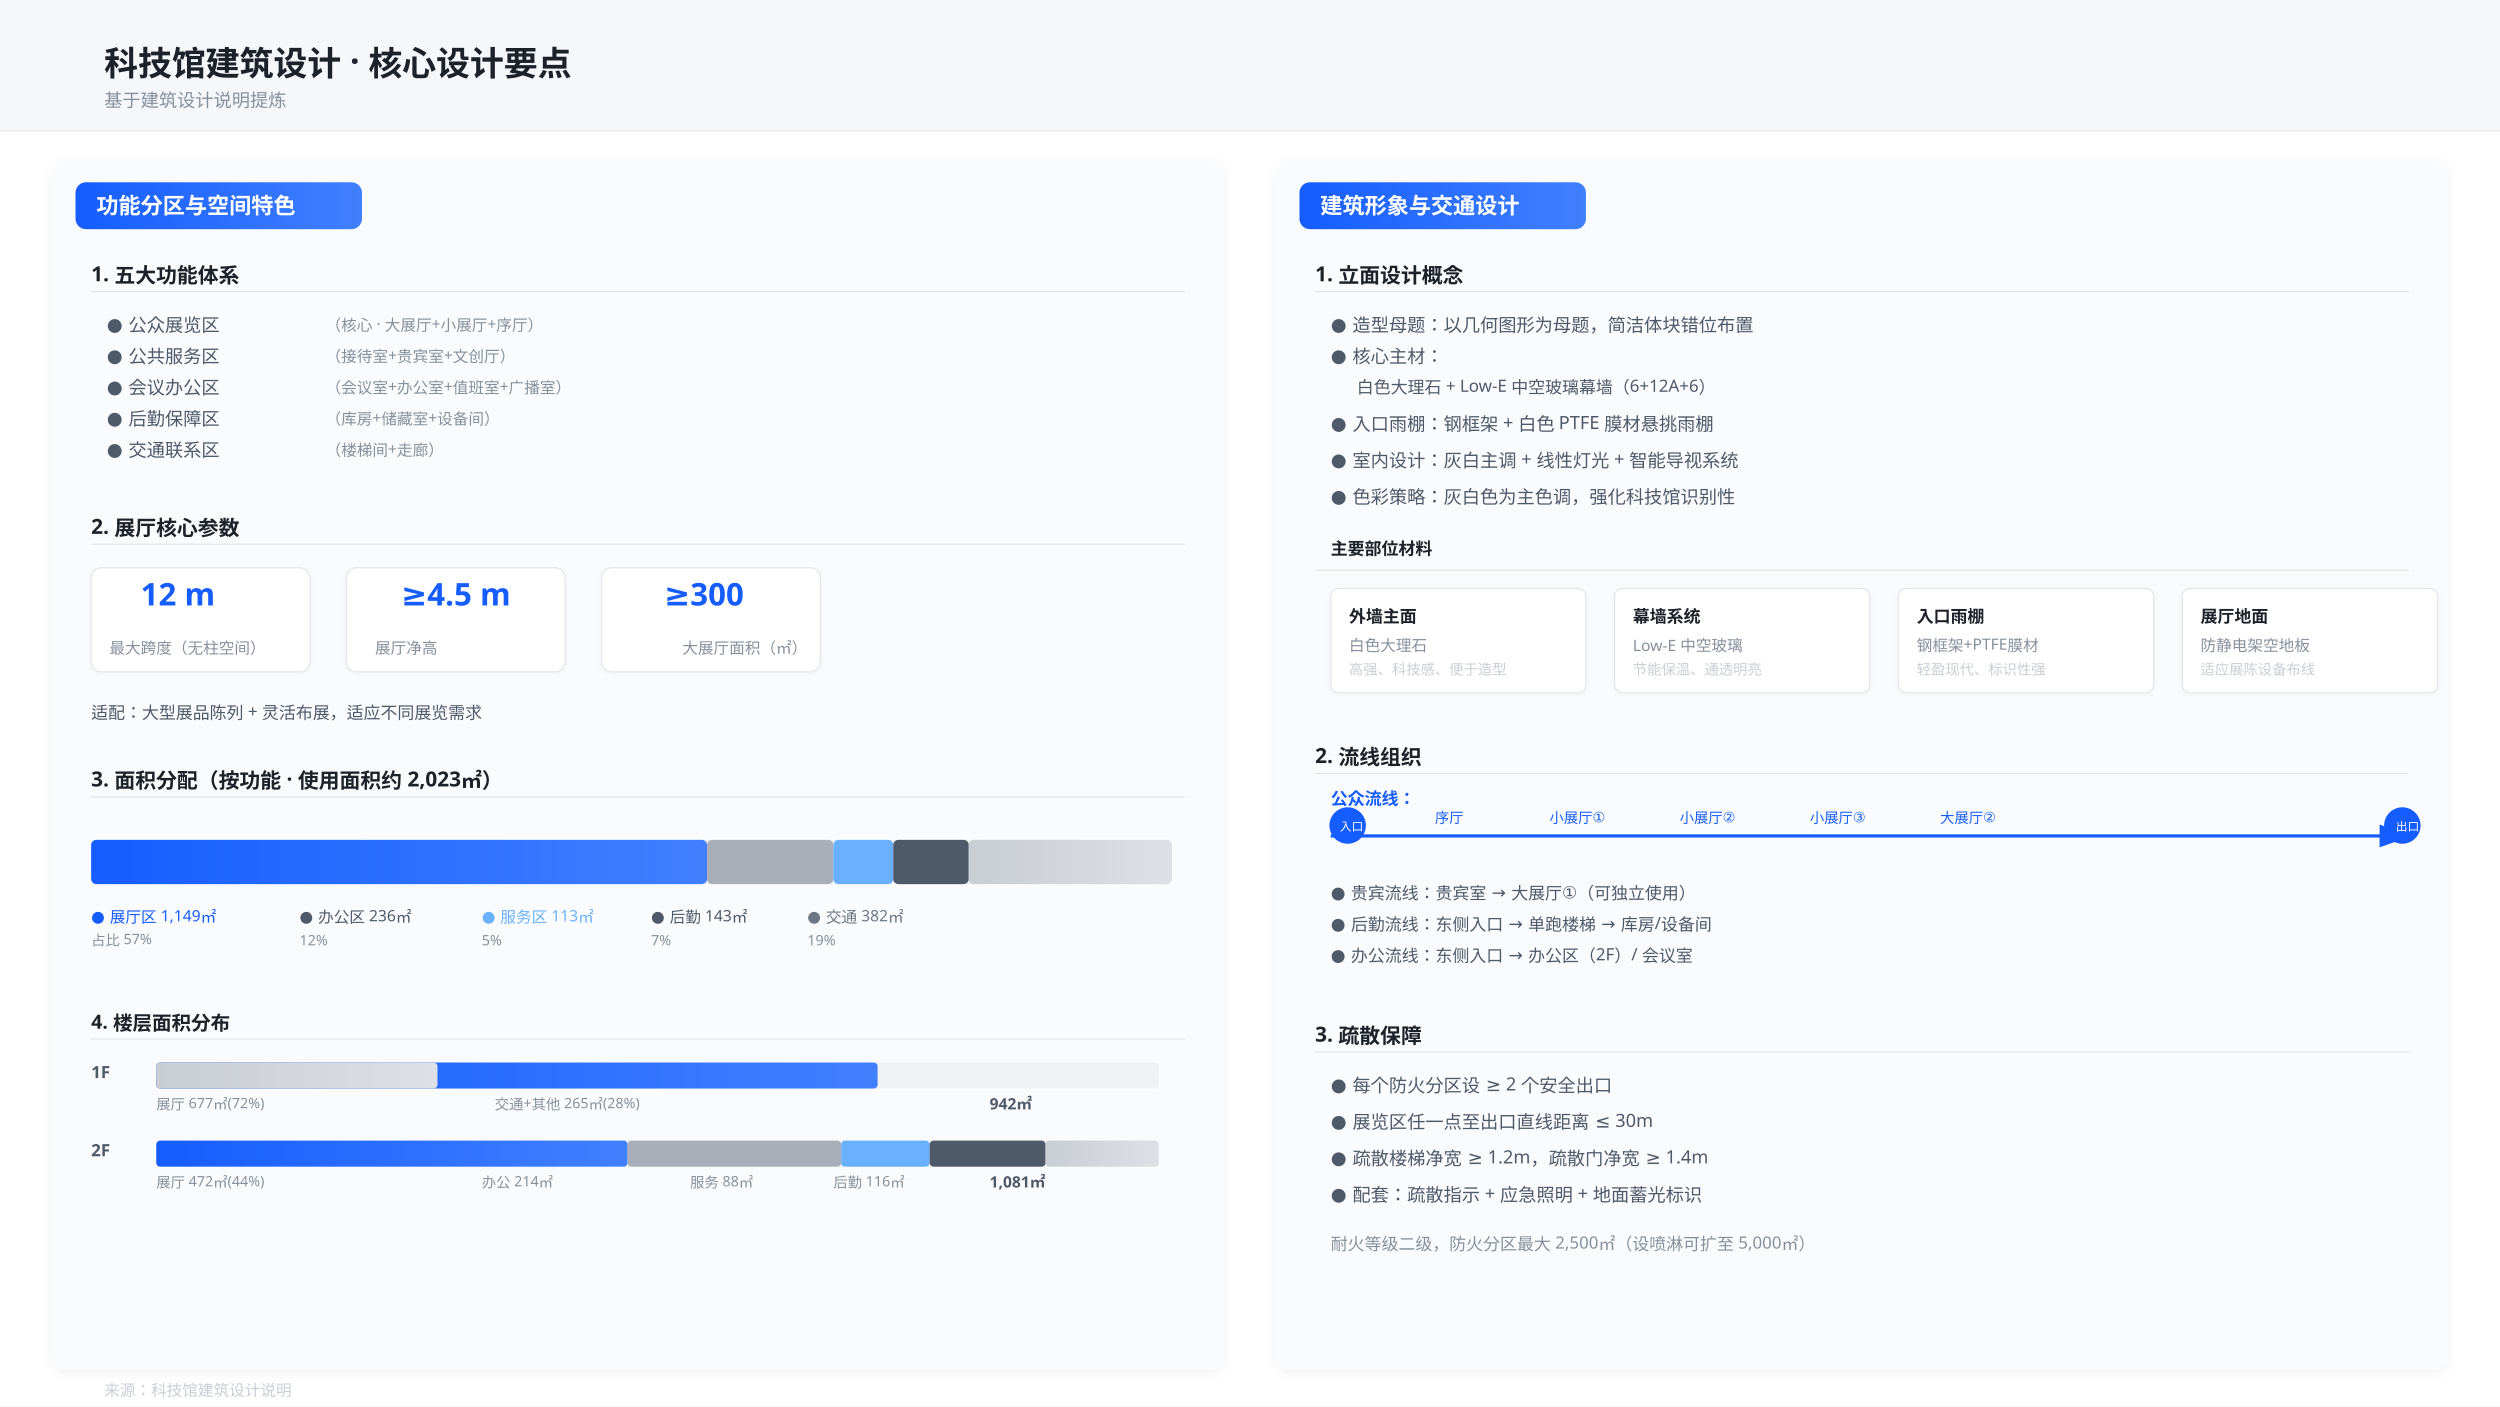
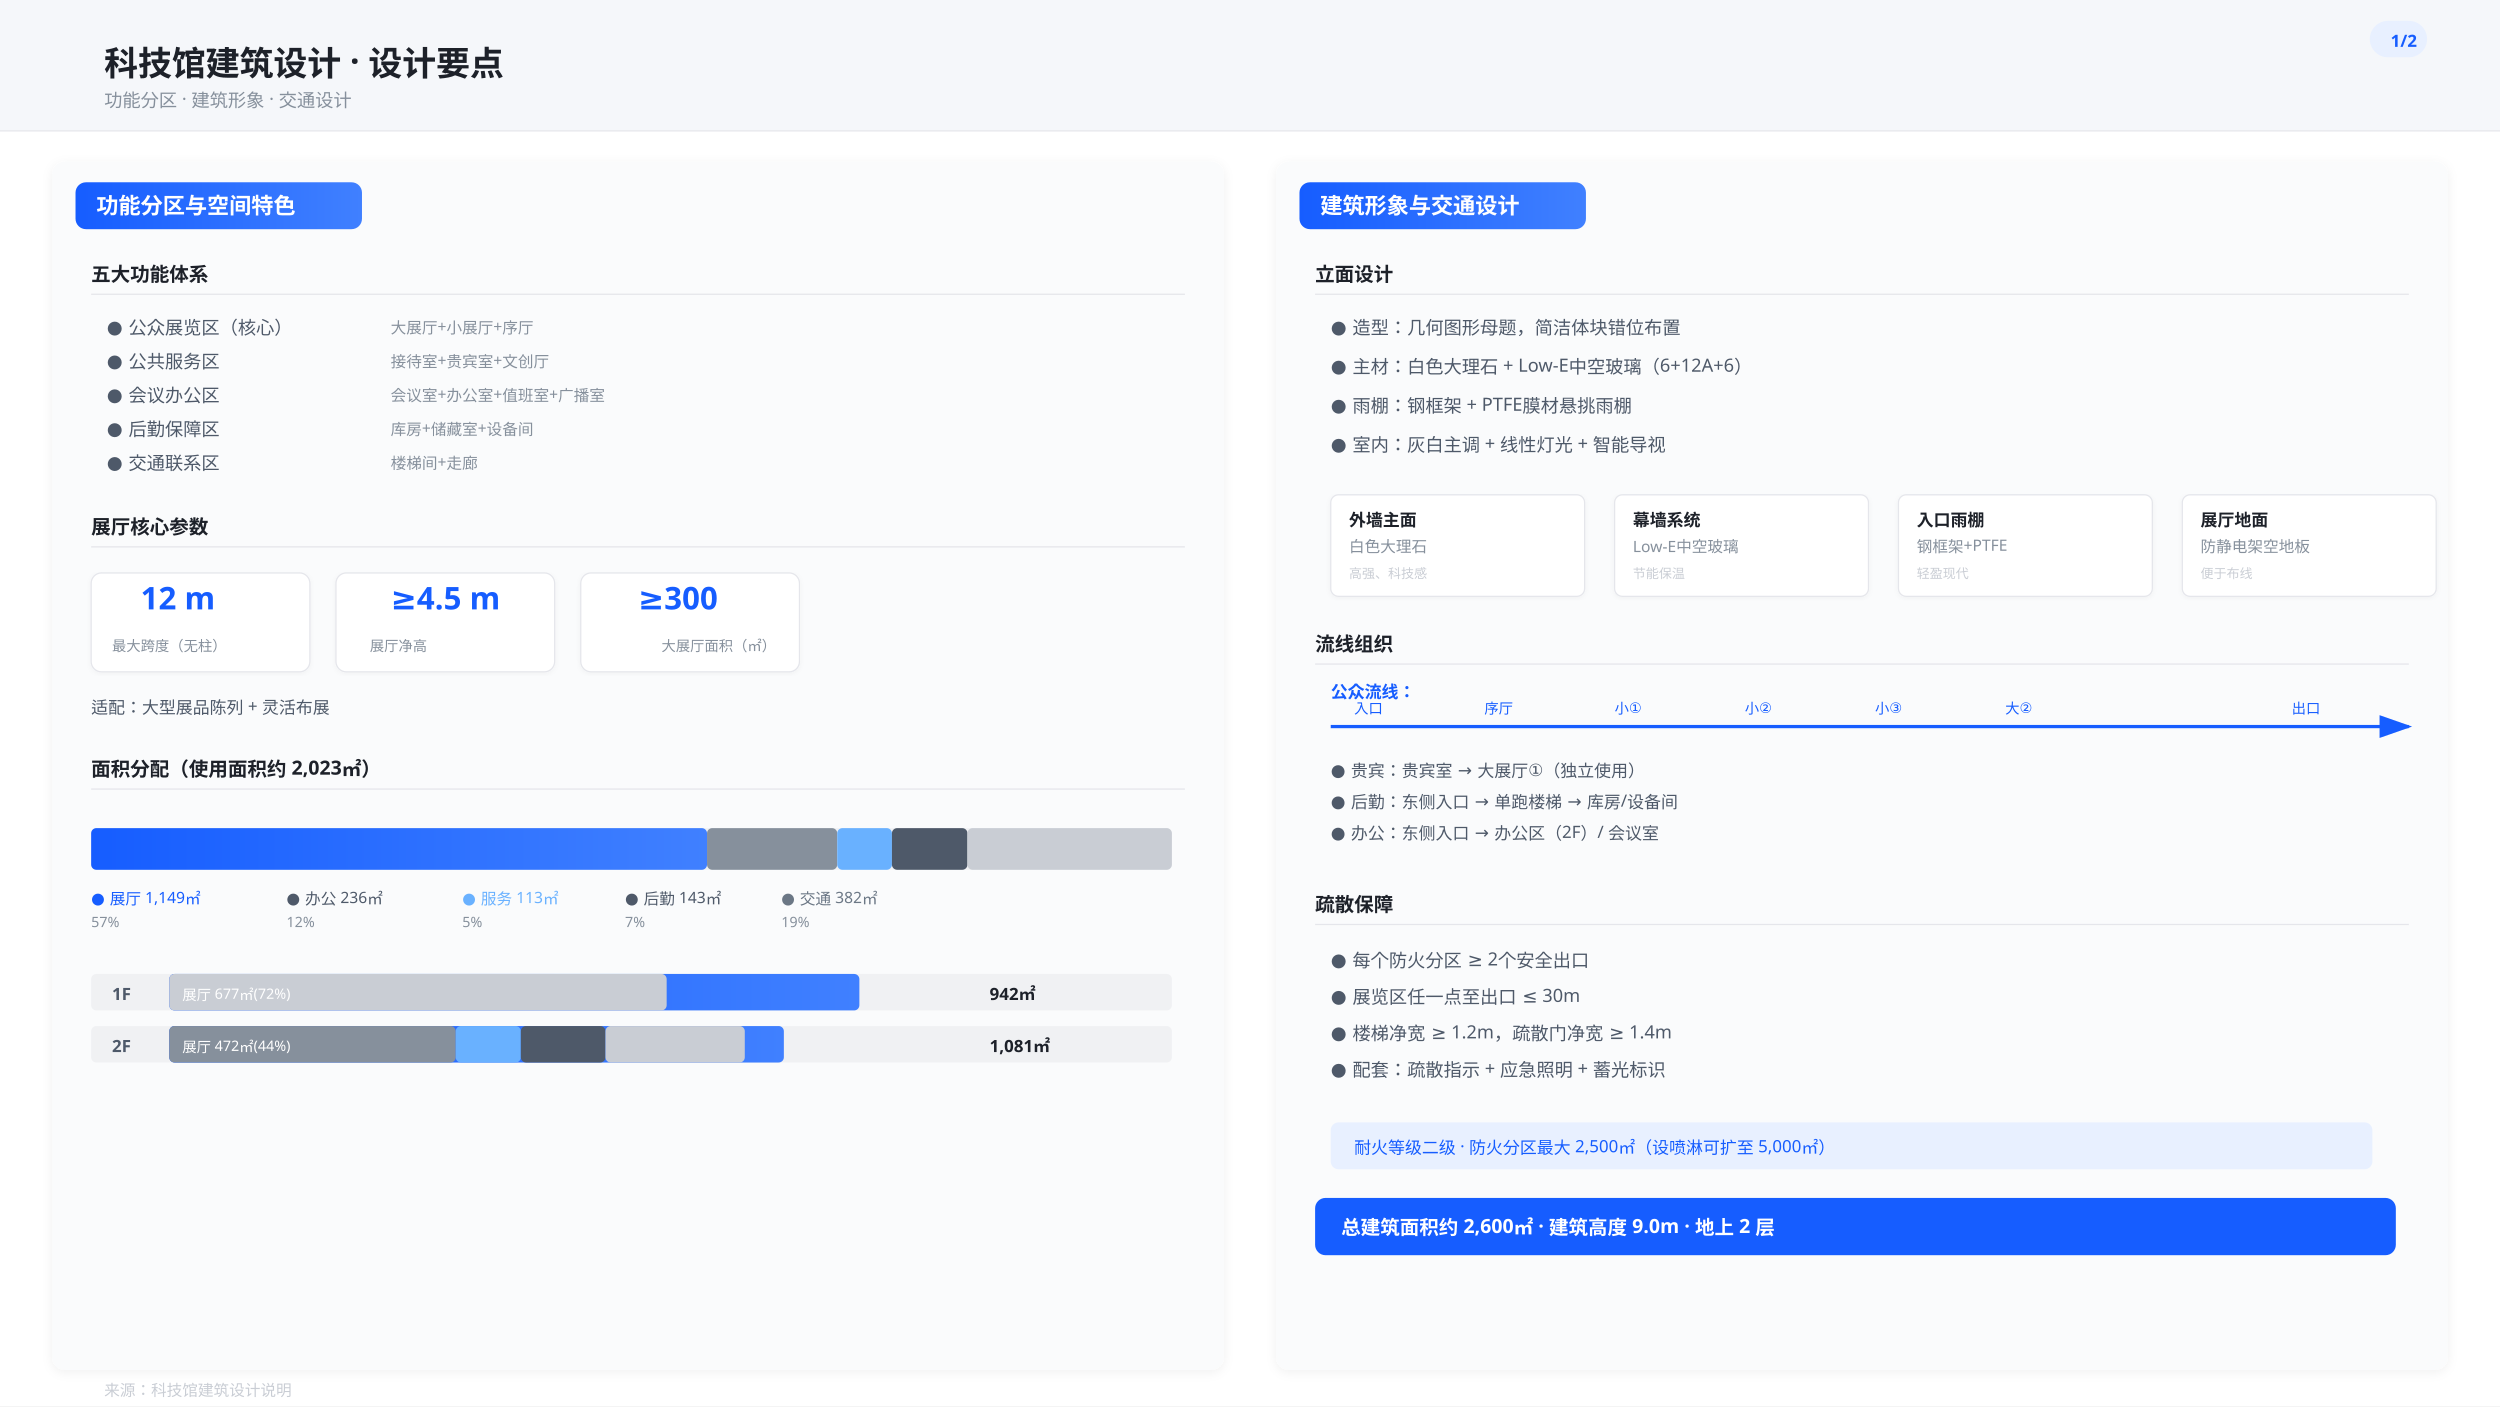
<svg xmlns="http://www.w3.org/2000/svg" width="1920" height="1080">
  <defs>
    <filter id="shadow" x="-2%" y="-2%" width="104%" height="106%">
      <feDropShadow dx="0" dy="2" stdDeviation="4" flood-color="#000" flood-opacity="0.06" />
    </filter>
    <filter id="shadow-light" x="-2%" y="-2%" width="104%" height="106%">
      <feDropShadow dx="0" dy="1" stdDeviation="2" flood-color="#000" flood-opacity="0.04" />
    </filter>
-     <marker id="arrow-blue" markerWidth="10" markerHeight="7" refX="9" refY="3.5" orient="auto">
-       <polygon points="0 0, 10 3.5, 0 7" fill="#165DFF" />
-     </marker>
-     <linearGradient id="header-grad" x1="0" y1="0" x2="1" y2="0">
+     <linearGradient id="hdr" x1="0" y1="0" x2="1" y2="0">
      <stop offset="0%" stop-color="#165DFF" />
      <stop offset="100%" stop-color="#4080FF" />
    </linearGradient>
    <linearGradient id="bar-exh" x1="0" y1="0" x2="1" y2="0">
      <stop offset="0%" stop-color="#165DFF" />
      <stop offset="100%" stop-color="#4080FF" />
    </linearGradient>
-     <linearGradient id="bar-tra" x1="0" y1="0" x2="1" y2="0">
-       <stop offset="0%" stop-color="#C9CDD4" />
-       <stop offset="100%" stop-color="#DDE0E5" />
-     </linearGradient>
+     <marker id="arrow" markerWidth="10" markerHeight="7" refX="9" refY="3.5" orient="auto">
+       <polygon points="0 0, 10 3.5, 0 7" fill="#165DFF" />
+     </marker>
  </defs>
  <rect width="1920" height="1080" fill="#FFFFFF" />
  <rect x="0" y="0" width="1920" height="100" fill="#F5F7FA" />
  <rect x="0" y="100" width="1920" height="1" fill="#E5E6EB" />
-   <text x="80" y="58" font-family="Microsoft YaHei, sans-serif" font-size="26" font-weight="bold" fill="#1D2129">科技馆建筑设计 · 核心设计要点</text>
-   <text x="80" y="82" font-family="Microsoft YaHei, sans-serif" font-size="14" fill="#86909C">基于建筑设计说明提炼</text>
+   <text x="80" y="58" font-family="Microsoft YaHei,sans-serif" font-size="26" font-weight="bold" fill="#1D2129">科技馆建筑设计 · 设计要点</text>
+   <text x="80" y="82" font-family="Microsoft YaHei,sans-serif" font-size="14" fill="#86909C">功能分区 · 建筑形象 · 交通设计</text>
+   <rect x="1820" y="16" width="44" height="28" rx="14" fill="#E8F0FF" />
+   <text x="1836" y="36" font-family="Microsoft YaHei,sans-serif" font-size="13" font-weight="bold" fill="#165DFF">1/2</text>
  <rect x="40" y="124" width="900" height="928" fill="#FAFBFC" rx="10" filter="url(#shadow)" />
-   <rect x="58" y="140" width="220" height="36" rx="8" fill="url(#header-grad)" />
-   <text x="74" y="164" font-family="Microsoft YaHei, sans-serif" font-size="17" font-weight="bold" fill="#FFFFFF">功能分区与空间特色</text>
-   <text x="70" y="216" font-family="Microsoft YaHei, sans-serif" font-size="16" font-weight="bold" fill="#1D2129">1. 五大功能体系</text>
-   <line x1="70" y1="224" x2="910" y2="224" stroke="#E5E6EB" stroke-width="1" />
-   <text x="82" y="254" font-family="Microsoft YaHei, sans-serif" font-size="14" fill="#4E5969">● 公众展览区</text>
-   <text x="250" y="254" font-family="Microsoft YaHei, sans-serif" font-size="12" fill="#86909C">（核心 · 大展厅+小展厅+序厅）</text>
-   <text x="82" y="278" font-family="Microsoft YaHei, sans-serif" font-size="14" fill="#4E5969">● 公共服务区</text>
-   <text x="250" y="278" font-family="Microsoft YaHei, sans-serif" font-size="12" fill="#86909C">（接待室+贵宾室+文创厅）</text>
-   <text x="82" y="302" font-family="Microsoft YaHei, sans-serif" font-size="14" fill="#4E5969">● 会议办公区</text>
-   <text x="250" y="302" font-family="Microsoft YaHei, sans-serif" font-size="12" fill="#86909C">（会议室+办公室+值班室+广播室）</text>
-   <text x="82" y="326" font-family="Microsoft YaHei, sans-serif" font-size="14" fill="#4E5969">● 后勤保障区</text>
-   <text x="250" y="326" font-family="Microsoft YaHei, sans-serif" font-size="12" fill="#86909C">（库房+储藏室+设备间）</text>
-   <text x="82" y="350" font-family="Microsoft YaHei, sans-serif" font-size="14" fill="#4E5969">● 交通联系区</text>
-   <text x="250" y="350" font-family="Microsoft YaHei, sans-serif" font-size="12" fill="#86909C">（楼梯间+走廊）</text>
-   <text x="70" y="410" font-family="Microsoft YaHei, sans-serif" font-size="16" font-weight="bold" fill="#1D2129">2. 展厅核心参数</text>
-   <line x1="70" y1="418" x2="910" y2="418" stroke="#E5E6EB" stroke-width="1" />
-   <rect x="70" y="436" width="168" height="80" rx="8" fill="#FFFFFF" filter="url(#shadow-light)" stroke="#E5E6EB" stroke-width="1" />
-   <text x="108" y="465" font-family="Microsoft YaHei, sans-serif" font-size="24" font-weight="bold" fill="#165DFF">12 m</text>
-   <text x="84" y="502" font-family="Microsoft YaHei, sans-serif" font-size="12" fill="#86909C">最大跨度（无柱空间）</text>
-   <rect x="266" y="436" width="168" height="80" rx="8" fill="#FFFFFF" filter="url(#shadow-light)" stroke="#E5E6EB" stroke-width="1" />
-   <text x="308" y="465" font-family="Microsoft YaHei, sans-serif" font-size="24" font-weight="bold" fill="#165DFF">≥4.5 m</text>
-   <text x="288" y="502" font-family="Microsoft YaHei, sans-serif" font-size="12" fill="#86909C">展厅净高</text>
-   <rect x="462" y="436" width="168" height="80" rx="8" fill="#FFFFFF" filter="url(#shadow-light)" stroke="#E5E6EB" stroke-width="1" />
-   <text x="510" y="465" font-family="Microsoft YaHei, sans-serif" font-size="24" font-weight="bold" fill="#165DFF">≥300</text>
-   <text x="524" y="502" font-family="Microsoft YaHei, sans-serif" font-size="12" fill="#86909C">大展厅面积（㎡）</text>
-   <text x="70" y="552" font-family="Microsoft YaHei, sans-serif" font-size="13" fill="#4E5969">适配：大型展品陈列 + 灵活布展，适应不同展览需求</text>
-   <text x="70" y="604" font-family="Microsoft YaHei, sans-serif" font-size="16" font-weight="bold" fill="#1D2129">3. 面积分配（按功能 · 使用面积约 2,023㎡）</text>
-   <line x1="70" y1="612" x2="910" y2="612" stroke="#E5E6EB" stroke-width="1" />
-   <rect x="70" y="645" width="830" height="34" rx="4" fill="#F0F1F3" />
-   <rect x="70" y="645" width="473" height="34" rx="4" fill="url(#bar-exh)" />
-   <rect x="543" y="645" width="97" height="34" rx="4" fill="#A9AEB8" />
-   <rect x="640" y="645" width="46" height="34" rx="4" fill="#69B1FF" />
-   <rect x="686" y="645" width="58" height="34" rx="4" fill="#4E5969" />
-   <rect x="744" y="645" width="156" height="34" rx="4" fill="url(#bar-tra)" />
-   <text x="70" y="708" font-family="Microsoft YaHei, sans-serif" font-size="12" fill="#165DFF">● 展厅区 1,149㎡</text>
-   <text x="70" y="726" font-family="Microsoft YaHei, sans-serif" font-size="11" fill="#86909C">占比 57%</text>
-   <text x="230" y="708" font-family="Microsoft YaHei, sans-serif" font-size="12" fill="#4E5969">● 办公区 236㎡</text>
-   <text x="230" y="726" font-family="Microsoft YaHei, sans-serif" font-size="11" fill="#86909C">12%</text>
-   <text x="370" y="708" font-family="Microsoft YaHei, sans-serif" font-size="12" fill="#69B1FF">● 服务区 113㎡</text>
-   <text x="370" y="726" font-family="Microsoft YaHei, sans-serif" font-size="11" fill="#86909C">5%</text>
-   <text x="500" y="708" font-family="Microsoft YaHei, sans-serif" font-size="12" fill="#4E5969">● 后勤 143㎡</text>
-   <text x="500" y="726" font-family="Microsoft YaHei, sans-serif" font-size="11" fill="#86909C">7%</text>
-   <text x="620" y="708" font-family="Microsoft YaHei, sans-serif" font-size="12" fill="#6B7785">● 交通 382㎡</text>
-   <text x="620" y="726" font-family="Microsoft YaHei, sans-serif" font-size="11" fill="#86909C">19%</text>
-   <text x="70" y="790" font-family="Microsoft YaHei, sans-serif" font-size="15" font-weight="bold" fill="#1D2129">4. 楼层面积分布</text>
-   <line x1="70" y1="798" x2="910" y2="798" stroke="#E5E6EB" stroke-width="1" />
-   <text x="70" y="828" font-family="Microsoft YaHei, sans-serif" font-size="13" font-weight="bold" fill="#4E5969">1F</text>
-   <rect x="120" y="816" width="770" height="20" rx="3" fill="#F0F1F3" />
-   <rect x="120" y="816" width="554" height="20" rx="3" fill="url(#bar-exh)" />
-   <rect x="120" y="816" width="216" height="20" rx="3" fill="url(#bar-tra)" />
-   <text x="120" y="852" font-family="Microsoft YaHei, sans-serif" font-size="11" fill="#86909C">展厅 677㎡(72%)</text>
-   <text x="380" y="852" font-family="Microsoft YaHei, sans-serif" font-size="11" fill="#86909C">交通+其他 265㎡(28%)</text>
-   <text x="760" y="852" font-family="Microsoft YaHei, sans-serif" font-size="12" font-weight="bold" fill="#4E5969">942㎡</text>
-   <text x="70" y="888" font-family="Microsoft YaHei, sans-serif" font-size="13" font-weight="bold" fill="#4E5969">2F</text>
-   <rect x="120" y="876" width="770" height="20" rx="3" fill="#F0F1F3" />
-   <rect x="120" y="876" width="362" height="20" rx="3" fill="url(#bar-exh)" />
-   <rect x="482" y="876" width="164" height="20" rx="3" fill="#A9AEB8" />
-   <rect x="646" y="876" width="68" height="20" rx="3" fill="#69B1FF" />
-   <rect x="714" y="876" width="89" height="20" rx="3" fill="#4E5969" />
-   <rect x="803" y="876" width="87" height="20" rx="3" fill="url(#bar-tra)" />
-   <text x="120" y="912" font-family="Microsoft YaHei, sans-serif" font-size="11" fill="#86909C">展厅 472㎡(44%)</text>
-   <text x="370" y="912" font-family="Microsoft YaHei, sans-serif" font-size="11" fill="#86909C">办公 214㎡</text>
-   <text x="530" y="912" font-family="Microsoft YaHei, sans-serif" font-size="11" fill="#86909C">服务 88㎡</text>
-   <text x="640" y="912" font-family="Microsoft YaHei, sans-serif" font-size="11" fill="#86909C">后勤 116㎡</text>
-   <text x="760" y="912" font-family="Microsoft YaHei, sans-serif" font-size="12" font-weight="bold" fill="#4E5969">1,081㎡</text>
+   <rect x="58" y="140" width="220" height="36" rx="8" fill="url(#hdr)" />
+   <text x="74" y="164" font-family="Microsoft YaHei,sans-serif" font-size="17" font-weight="bold" fill="#FFFFFF">功能分区与空间特色</text>
+   <text x="70" y="216" font-family="Microsoft YaHei,sans-serif" font-size="15" font-weight="bold" fill="#1D2129">五大功能体系</text>
+   <line x1="70" y1="226" x2="910" y2="226" stroke="#E5E6EB" stroke-width="1" />
+   <text x="82" y="256" font-family="Microsoft YaHei,sans-serif" font-size="14" fill="#4E5969">● 公众展览区（核心）</text>
+   <text x="300" y="256" font-family="Microsoft YaHei,sans-serif" font-size="12" fill="#86909C">大展厅+小展厅+序厅</text>
+   <text x="82" y="282" font-family="Microsoft YaHei,sans-serif" font-size="14" fill="#4E5969">● 公共服务区</text>
+   <text x="300" y="282" font-family="Microsoft YaHei,sans-serif" font-size="12" fill="#86909C">接待室+贵宾室+文创厅</text>
+   <text x="82" y="308" font-family="Microsoft YaHei,sans-serif" font-size="14" fill="#4E5969">● 会议办公区</text>
+   <text x="300" y="308" font-family="Microsoft YaHei,sans-serif" font-size="12" fill="#86909C">会议室+办公室+值班室+广播室</text>
+   <text x="82" y="334" font-family="Microsoft YaHei,sans-serif" font-size="14" fill="#4E5969">● 后勤保障区</text>
+   <text x="300" y="334" font-family="Microsoft YaHei,sans-serif" font-size="12" fill="#86909C">库房+储藏室+设备间</text>
+   <text x="82" y="360" font-family="Microsoft YaHei,sans-serif" font-size="14" fill="#4E5969">● 交通联系区</text>
+   <text x="300" y="360" font-family="Microsoft YaHei,sans-serif" font-size="12" fill="#86909C">楼梯间+走廊</text>
+   <text x="70" y="410" font-family="Microsoft YaHei,sans-serif" font-size="15" font-weight="bold" fill="#1D2129">展厅核心参数</text>
+   <line x1="70" y1="420" x2="910" y2="420" stroke="#E5E6EB" stroke-width="1" />
+   <rect x="70" y="440" width="168" height="76" rx="8" fill="#FFFFFF" filter="url(#shadow-light)" stroke="#E5E6EB" stroke-width="1" />
+   <text x="108" y="468" font-family="Microsoft YaHei,sans-serif" font-size="24" font-weight="bold" fill="#165DFF">12 m</text>
+   <text x="86" y="500" font-family="Microsoft YaHei,sans-serif" font-size="11" fill="#86909C">最大跨度（无柱）</text>
+   <rect x="258" y="440" width="168" height="76" rx="8" fill="#FFFFFF" filter="url(#shadow-light)" stroke="#E5E6EB" stroke-width="1" />
+   <text x="300" y="468" font-family="Microsoft YaHei,sans-serif" font-size="24" font-weight="bold" fill="#165DFF">≥4.5 m</text>
+   <text x="284" y="500" font-family="Microsoft YaHei,sans-serif" font-size="11" fill="#86909C">展厅净高</text>
+   <rect x="446" y="440" width="168" height="76" rx="8" fill="#FFFFFF" filter="url(#shadow-light)" stroke="#E5E6EB" stroke-width="1" />
+   <text x="490" y="468" font-family="Microsoft YaHei,sans-serif" font-size="24" font-weight="bold" fill="#165DFF">≥300</text>
+   <text x="508" y="500" font-family="Microsoft YaHei,sans-serif" font-size="11" fill="#86909C">大展厅面积（㎡）</text>
+   <text x="70" y="548" font-family="Microsoft YaHei,sans-serif" font-size="13" fill="#4E5969">适配：大型展品陈列 + 灵活布展</text>
+   <text x="70" y="596" font-family="Microsoft YaHei,sans-serif" font-size="15" font-weight="bold" fill="#1D2129">面积分配（使用面积约 2,023㎡）</text>
+   <line x1="70" y1="606" x2="910" y2="606" stroke="#E5E6EB" stroke-width="1" />
+   <rect x="70" y="636" width="830" height="32" rx="4" fill="#F0F1F3" />
+   <rect x="70" y="636" width="473" height="32" rx="4" fill="url(#bar-exh)" />
+   <rect x="543" y="636" width="100" height="32" rx="4" fill="#86909C" />
+   <rect x="643" y="636" width="42" height="32" rx="4" fill="#69B1FF" />
+   <rect x="685" y="636" width="58" height="32" rx="4" fill="#4E5969" />
+   <rect x="743" y="636" width="157" height="32" rx="4" fill="#C9CDD4" />
+   <text x="70" y="694" font-family="Microsoft YaHei,sans-serif" font-size="12" fill="#165DFF">● 展厅 1,149㎡</text>
+   <text x="70" y="712" font-family="Microsoft YaHei,sans-serif" font-size="11" fill="#86909C">57%</text>
+   <text x="220" y="694" font-family="Microsoft YaHei,sans-serif" font-size="12" fill="#4E5969">● 办公 236㎡</text>
+   <text x="220" y="712" font-family="Microsoft YaHei,sans-serif" font-size="11" fill="#86909C">12%</text>
+   <text x="355" y="694" font-family="Microsoft YaHei,sans-serif" font-size="12" fill="#69B1FF">● 服务 113㎡</text>
+   <text x="355" y="712" font-family="Microsoft YaHei,sans-serif" font-size="11" fill="#86909C">5%</text>
+   <text x="480" y="694" font-family="Microsoft YaHei,sans-serif" font-size="12" fill="#4E5969">● 后勤 143㎡</text>
+   <text x="480" y="712" font-family="Microsoft YaHei,sans-serif" font-size="11" fill="#86909C">7%</text>
+   <text x="600" y="694" font-family="Microsoft YaHei,sans-serif" font-size="12" fill="#6B7785">● 交通 382㎡</text>
+   <text x="600" y="712" font-family="Microsoft YaHei,sans-serif" font-size="11" fill="#86909C">19%</text>
+   <rect x="70" y="748" width="830" height="28" rx="4" fill="#F0F1F3" />
+   <text x="86" y="768" font-family="Microsoft YaHei,sans-serif" font-size="13" font-weight="bold" fill="#4E5969">1F</text>
+   <rect x="130" y="748" width="530" height="28" rx="4" fill="url(#bar-exh)" />
+   <rect x="130" y="748" width="382" height="28" rx="4" fill="#C9CDD4" />
+   <text x="140" y="768" font-family="Microsoft YaHei,sans-serif" font-size="11" fill="#FFFFFF">展厅 677㎡(72%)</text>
+   <text x="760" y="768" font-family="Microsoft YaHei,sans-serif" font-size="13" font-weight="bold" fill="#1D2129">942㎡</text>
+   <rect x="70" y="788" width="830" height="28" rx="4" fill="#F0F1F3" />
+   <text x="86" y="808" font-family="Microsoft YaHei,sans-serif" font-size="13" font-weight="bold" fill="#4E5969">2F</text>
+   <rect x="130" y="788" width="472" height="28" rx="4" fill="url(#bar-exh)" />
+   <rect x="130" y="788" width="220" height="28" rx="4" fill="#86909C" />
+   <rect x="350" y="788" width="50" height="28" rx="4" fill="#69B1FF" />
+   <rect x="400" y="788" width="65" height="28" rx="4" fill="#4E5969" />
+   <rect x="465" y="788" width="107" height="28" rx="4" fill="#C9CDD4" />
+   <text x="140" y="808" font-family="Microsoft YaHei,sans-serif" font-size="11" fill="#FFFFFF">展厅 472㎡(44%)</text>
+   <text x="760" y="808" font-family="Microsoft YaHei,sans-serif" font-size="13" font-weight="bold" fill="#1D2129">1,081㎡</text>
  <rect x="980" y="124" width="900" height="928" fill="#FAFBFC" rx="10" filter="url(#shadow)" />
-   <rect x="998" y="140" width="220" height="36" rx="8" fill="url(#header-grad)" />
-   <text x="1014" y="164" font-family="Microsoft YaHei, sans-serif" font-size="17" font-weight="bold" fill="#FFFFFF">建筑形象与交通设计</text>
-   <text x="1010" y="216" font-family="Microsoft YaHei, sans-serif" font-size="16" font-weight="bold" fill="#1D2129">1. 立面设计概念</text>
-   <line x1="1010" y1="224" x2="1850" y2="224" stroke="#E5E6EB" stroke-width="1" />
-   <text x="1022" y="254" font-family="Microsoft YaHei, sans-serif" font-size="14" fill="#4E5969">● 造型母题：以几何图形为母题，简洁体块错位布置</text>
-   <text x="1022" y="278" font-family="Microsoft YaHei, sans-serif" font-size="14" fill="#4E5969">● 核心主材：</text>
-   <text x="1042" y="302" font-family="Microsoft YaHei, sans-serif" font-size="13" fill="#4E5969">白色大理石 + Low-E 中空玻璃幕墙（6+12A+6）</text>
-   <text x="1022" y="330" font-family="Microsoft YaHei, sans-serif" font-size="14" fill="#4E5969">● 入口雨棚：钢框架 + 白色 PTFE 膜材悬挑雨棚</text>
-   <text x="1022" y="358" font-family="Microsoft YaHei, sans-serif" font-size="14" fill="#4E5969">● 室内设计：灰白主调 + 线性灯光 + 智能导视系统</text>
-   <text x="1022" y="386" font-family="Microsoft YaHei, sans-serif" font-size="14" fill="#4E5969">● 色彩策略：灰白色为主色调，强化科技馆识别性</text>
-   <text x="1022" y="426" font-family="Microsoft YaHei, sans-serif" font-size="13" font-weight="bold" fill="#1D2129">主要部位材料</text>
-   <line x1="1010" y1="438" x2="1850" y2="438" stroke="#E5E6EB" stroke-width="1" />
-   <rect x="1022" y="452" width="196" height="80" rx="6" fill="#FFFFFF" stroke="#E5E6EB" stroke-width="1" filter="url(#shadow-light)" />
-   <text x="1036" y="478" font-family="Microsoft YaHei, sans-serif" font-size="13" font-weight="bold" fill="#1D2129">外墙主面</text>
-   <text x="1036" y="500" font-family="Microsoft YaHei, sans-serif" font-size="12" fill="#86909C">白色大理石</text>
-   <text x="1036" y="518" font-family="Microsoft YaHei, sans-serif" font-size="11" fill="#C9CDD4">高强、科技感、便于造型</text>
-   <rect x="1240" y="452" width="196" height="80" rx="6" fill="#FFFFFF" stroke="#E5E6EB" stroke-width="1" filter="url(#shadow-light)" />
-   <text x="1254" y="478" font-family="Microsoft YaHei, sans-serif" font-size="13" font-weight="bold" fill="#1D2129">幕墙系统</text>
-   <text x="1254" y="500" font-family="Microsoft YaHei, sans-serif" font-size="12" fill="#86909C">Low-E 中空玻璃</text>
-   <text x="1254" y="518" font-family="Microsoft YaHei, sans-serif" font-size="11" fill="#C9CDD4">节能保温、通透明亮</text>
-   <rect x="1458" y="452" width="196" height="80" rx="6" fill="#FFFFFF" stroke="#E5E6EB" stroke-width="1" filter="url(#shadow-light)" />
-   <text x="1472" y="478" font-family="Microsoft YaHei, sans-serif" font-size="13" font-weight="bold" fill="#1D2129">入口雨棚</text>
-   <text x="1472" y="500" font-family="Microsoft YaHei, sans-serif" font-size="12" fill="#86909C">钢框架+PTFE膜材</text>
-   <text x="1472" y="518" font-family="Microsoft YaHei, sans-serif" font-size="11" fill="#C9CDD4">轻盈现代、标识性强</text>
-   <rect x="1676" y="452" width="196" height="80" rx="6" fill="#FFFFFF" stroke="#E5E6EB" stroke-width="1" filter="url(#shadow-light)" />
-   <text x="1690" y="478" font-family="Microsoft YaHei, sans-serif" font-size="13" font-weight="bold" fill="#1D2129">展厅地面</text>
-   <text x="1690" y="500" font-family="Microsoft YaHei, sans-serif" font-size="12" fill="#86909C">防静电架空地板</text>
-   <text x="1690" y="518" font-family="Microsoft YaHei, sans-serif" font-size="11" fill="#C9CDD4">适应展陈设备布线</text>
-   <text x="1010" y="586" font-family="Microsoft YaHei, sans-serif" font-size="16" font-weight="bold" fill="#1D2129">2. 流线组织</text>
-   <line x1="1010" y1="594" x2="1850" y2="594" stroke="#E5E6EB" stroke-width="1" />
-   <text x="1022" y="618" font-family="Microsoft YaHei, sans-serif" font-size="13" font-weight="bold" fill="#165DFF">公众流线：</text>
-   <path d="M1022 642 L1850 642" stroke="#165DFF" stroke-width="2.5" marker-end="url(#arrow-blue)" />
-   <circle cx="1035" cy="634" r="14" fill="#165DFF" />
-   <text x="1029" y="638" font-family="Microsoft YaHei, sans-serif" font-size="9" fill="#FFFFFF">入口</text>
-   <text x="1102" y="632" font-family="Microsoft YaHei, sans-serif" font-size="11" fill="#165DFF">序厅</text>
-   <text x="1190" y="632" font-family="Microsoft YaHei, sans-serif" font-size="11" fill="#165DFF">小展厅①</text>
-   <text x="1290" y="632" font-family="Microsoft YaHei, sans-serif" font-size="11" fill="#165DFF">小展厅②</text>
-   <text x="1390" y="632" font-family="Microsoft YaHei, sans-serif" font-size="11" fill="#165DFF">小展厅③</text>
-   <text x="1490" y="632" font-family="Microsoft YaHei, sans-serif" font-size="11" fill="#165DFF">大展厅②</text>
-   <circle cx="1845" cy="634" r="14" fill="#165DFF" />
-   <text x="1840" y="638" font-family="Microsoft YaHei, sans-serif" font-size="9" fill="#FFFFFF">出口</text>
-   <text x="1022" y="690" font-family="Microsoft YaHei, sans-serif" font-size="13" fill="#4E5969">● 贵宾流线：贵宾室 → 大展厅①（可独立使用）</text>
-   <text x="1022" y="714" font-family="Microsoft YaHei, sans-serif" font-size="13" fill="#4E5969">● 后勤流线：东侧入口 → 单跑楼梯 → 库房/设备间</text>
-   <text x="1022" y="738" font-family="Microsoft YaHei, sans-serif" font-size="13" fill="#4E5969">● 办公流线：东侧入口 → 办公区（2F）/ 会议室</text>
-   <text x="1010" y="800" font-family="Microsoft YaHei, sans-serif" font-size="16" font-weight="bold" fill="#1D2129">3. 疏散保障</text>
-   <line x1="1010" y1="808" x2="1850" y2="808" stroke="#E5E6EB" stroke-width="1" />
-   <text x="1022" y="838" font-family="Microsoft YaHei, sans-serif" font-size="14" fill="#4E5969">● 每个防火分区设 ≥ 2 个安全出口</text>
-   <text x="1022" y="866" font-family="Microsoft YaHei, sans-serif" font-size="14" fill="#4E5969">● 展览区任一点至出口直线距离 ≤ 30m</text>
-   <text x="1022" y="894" font-family="Microsoft YaHei, sans-serif" font-size="14" fill="#4E5969">● 疏散楼梯净宽 ≥ 1.2m，疏散门净宽 ≥ 1.4m</text>
-   <text x="1022" y="922" font-family="Microsoft YaHei, sans-serif" font-size="14" fill="#4E5969">● 配套：疏散指示 + 应急照明 + 地面蓄光标识</text>
-   <text x="1022" y="960" font-family="Microsoft YaHei, sans-serif" font-size="13" fill="#86909C">耐火等级二级，防火分区最大 2,500㎡（设喷淋可扩至 5,000㎡）</text>
-   <text x="80" y="1072" font-family="Microsoft YaHei, sans-serif" font-size="12" fill="#C9CDD4">来源：科技馆建筑设计说明</text>
+   <rect x="998" y="140" width="220" height="36" rx="8" fill="url(#hdr)" />
+   <text x="1014" y="164" font-family="Microsoft YaHei,sans-serif" font-size="17" font-weight="bold" fill="#FFFFFF">建筑形象与交通设计</text>
+   <text x="1010" y="216" font-family="Microsoft YaHei,sans-serif" font-size="15" font-weight="bold" fill="#1D2129">立面设计</text>
+   <line x1="1010" y1="226" x2="1850" y2="226" stroke="#E5E6EB" stroke-width="1" />
+   <text x="1022" y="256" font-family="Microsoft YaHei,sans-serif" font-size="14" fill="#4E5969">● 造型：几何图形母题，简洁体块错位布置</text>
+   <text x="1022" y="286" font-family="Microsoft YaHei,sans-serif" font-size="14" fill="#4E5969">● 主材：白色大理石 + Low-E中空玻璃（6+12A+6）</text>
+   <text x="1022" y="316" font-family="Microsoft YaHei,sans-serif" font-size="14" fill="#4E5969">● 雨棚：钢框架 + PTFE膜材悬挑雨棚</text>
+   <text x="1022" y="346" font-family="Microsoft YaHei,sans-serif" font-size="14" fill="#4E5969">● 室内：灰白主调 + 线性灯光 + 智能导视</text>
+   <rect x="1022" y="380" width="195" height="78" rx="6" fill="#FFFFFF" stroke="#E5E6EB" stroke-width="1" filter="url(#shadow-light)" />
+   <text x="1036" y="404" font-family="Microsoft YaHei,sans-serif" font-size="13" font-weight="bold" fill="#1D2129">外墙主面</text>
+   <text x="1036" y="424" font-family="Microsoft YaHei,sans-serif" font-size="12" fill="#86909C">白色大理石</text>
+   <text x="1036" y="444" font-family="Microsoft YaHei,sans-serif" font-size="10" fill="#C9CDD4">高强、科技感</text>
+   <rect x="1240" y="380" width="195" height="78" rx="6" fill="#FFFFFF" stroke="#E5E6EB" stroke-width="1" filter="url(#shadow-light)" />
+   <text x="1254" y="404" font-family="Microsoft YaHei,sans-serif" font-size="13" font-weight="bold" fill="#1D2129">幕墙系统</text>
+   <text x="1254" y="424" font-family="Microsoft YaHei,sans-serif" font-size="12" fill="#86909C">Low-E中空玻璃</text>
+   <text x="1254" y="444" font-family="Microsoft YaHei,sans-serif" font-size="10" fill="#C9CDD4">节能保温</text>
+   <rect x="1458" y="380" width="195" height="78" rx="6" fill="#FFFFFF" stroke="#E5E6EB" stroke-width="1" filter="url(#shadow-light)" />
+   <text x="1472" y="404" font-family="Microsoft YaHei,sans-serif" font-size="13" font-weight="bold" fill="#1D2129">入口雨棚</text>
+   <text x="1472" y="424" font-family="Microsoft YaHei,sans-serif" font-size="12" fill="#86909C">钢框架+PTFE</text>
+   <text x="1472" y="444" font-family="Microsoft YaHei,sans-serif" font-size="10" fill="#C9CDD4">轻盈现代</text>
+   <rect x="1676" y="380" width="195" height="78" rx="6" fill="#FFFFFF" stroke="#E5E6EB" stroke-width="1" filter="url(#shadow-light)" />
+   <text x="1690" y="404" font-family="Microsoft YaHei,sans-serif" font-size="13" font-weight="bold" fill="#1D2129">展厅地面</text>
+   <text x="1690" y="424" font-family="Microsoft YaHei,sans-serif" font-size="12" fill="#86909C">防静电架空地板</text>
+   <text x="1690" y="444" font-family="Microsoft YaHei,sans-serif" font-size="10" fill="#C9CDD4">便于布线</text>
+   <text x="1010" y="500" font-family="Microsoft YaHei,sans-serif" font-size="15" font-weight="bold" fill="#1D2129">流线组织</text>
+   <line x1="1010" y1="510" x2="1850" y2="510" stroke="#E5E6EB" stroke-width="1" />
+   <text x="1022" y="536" font-family="Microsoft YaHei,sans-serif" font-size="13" font-weight="bold" fill="#165DFF">公众流线：</text>
+   <path d="M1022 558 L1850 558" stroke="#165DFF" stroke-width="2.5" marker-end="url(#arrow)" />
+   <text x="1040" y="548" font-family="Microsoft YaHei,sans-serif" font-size="11" fill="#165DFF">入口</text>
+   <text x="1140" y="548" font-family="Microsoft YaHei,sans-serif" font-size="11" fill="#165DFF">序厅</text>
+   <text x="1240" y="548" font-family="Microsoft YaHei,sans-serif" font-size="11" fill="#165DFF">小①</text>
+   <text x="1340" y="548" font-family="Microsoft YaHei,sans-serif" font-size="11" fill="#165DFF">小②</text>
+   <text x="1440" y="548" font-family="Microsoft YaHei,sans-serif" font-size="11" fill="#165DFF">小③</text>
+   <text x="1540" y="548" font-family="Microsoft YaHei,sans-serif" font-size="11" fill="#165DFF">大②</text>
+   <text x="1760" y="548" font-family="Microsoft YaHei,sans-serif" font-size="11" fill="#165DFF">出口</text>
+   <text x="1022" y="596" font-family="Microsoft YaHei,sans-serif" font-size="13" fill="#4E5969">● 贵宾：贵宾室 → 大展厅①（独立使用）</text>
+   <text x="1022" y="620" font-family="Microsoft YaHei,sans-serif" font-size="13" fill="#4E5969">● 后勤：东侧入口 → 单跑楼梯 → 库房/设备间</text>
+   <text x="1022" y="644" font-family="Microsoft YaHei,sans-serif" font-size="13" fill="#4E5969">● 办公：东侧入口 → 办公区（2F）/ 会议室</text>
+   <text x="1010" y="700" font-family="Microsoft YaHei,sans-serif" font-size="15" font-weight="bold" fill="#1D2129">疏散保障</text>
+   <line x1="1010" y1="710" x2="1850" y2="710" stroke="#E5E6EB" stroke-width="1" />
+   <text x="1022" y="742" font-family="Microsoft YaHei,sans-serif" font-size="14" fill="#4E5969">● 每个防火分区 ≥ 2个安全出口</text>
+   <text x="1022" y="770" font-family="Microsoft YaHei,sans-serif" font-size="14" fill="#4E5969">● 展览区任一点至出口 ≤ 30m</text>
+   <text x="1022" y="798" font-family="Microsoft YaHei,sans-serif" font-size="14" fill="#4E5969">● 楼梯净宽 ≥ 1.2m，疏散门净宽 ≥ 1.4m</text>
+   <text x="1022" y="826" font-family="Microsoft YaHei,sans-serif" font-size="14" fill="#4E5969">● 配套：疏散指示 + 应急照明 + 蓄光标识</text>
+   <rect x="1022" y="862" width="800" height="36" rx="6" fill="#E8F0FF" />
+   <text x="1040" y="886" font-family="Microsoft YaHei,sans-serif" font-size="13" fill="#165DFF">耐火等级二级 · 防火分区最大 2,500㎡（设喷淋可扩至 5,000㎡）</text>
+   <rect x="1010" y="920" width="830" height="44" rx="8" fill="#165DFF" />
+   <text x="1030" y="948" font-family="Microsoft YaHei,sans-serif" font-size="15" font-weight="bold" fill="#FFFFFF">总建筑面积约 2,600㎡ · 建筑高度 9.0m · 地上 2 层</text>
+   <text x="80" y="1072" font-family="Microsoft YaHei,sans-serif" font-size="12" fill="#C9CDD4">来源：科技馆建筑设计说明</text>
</svg>
